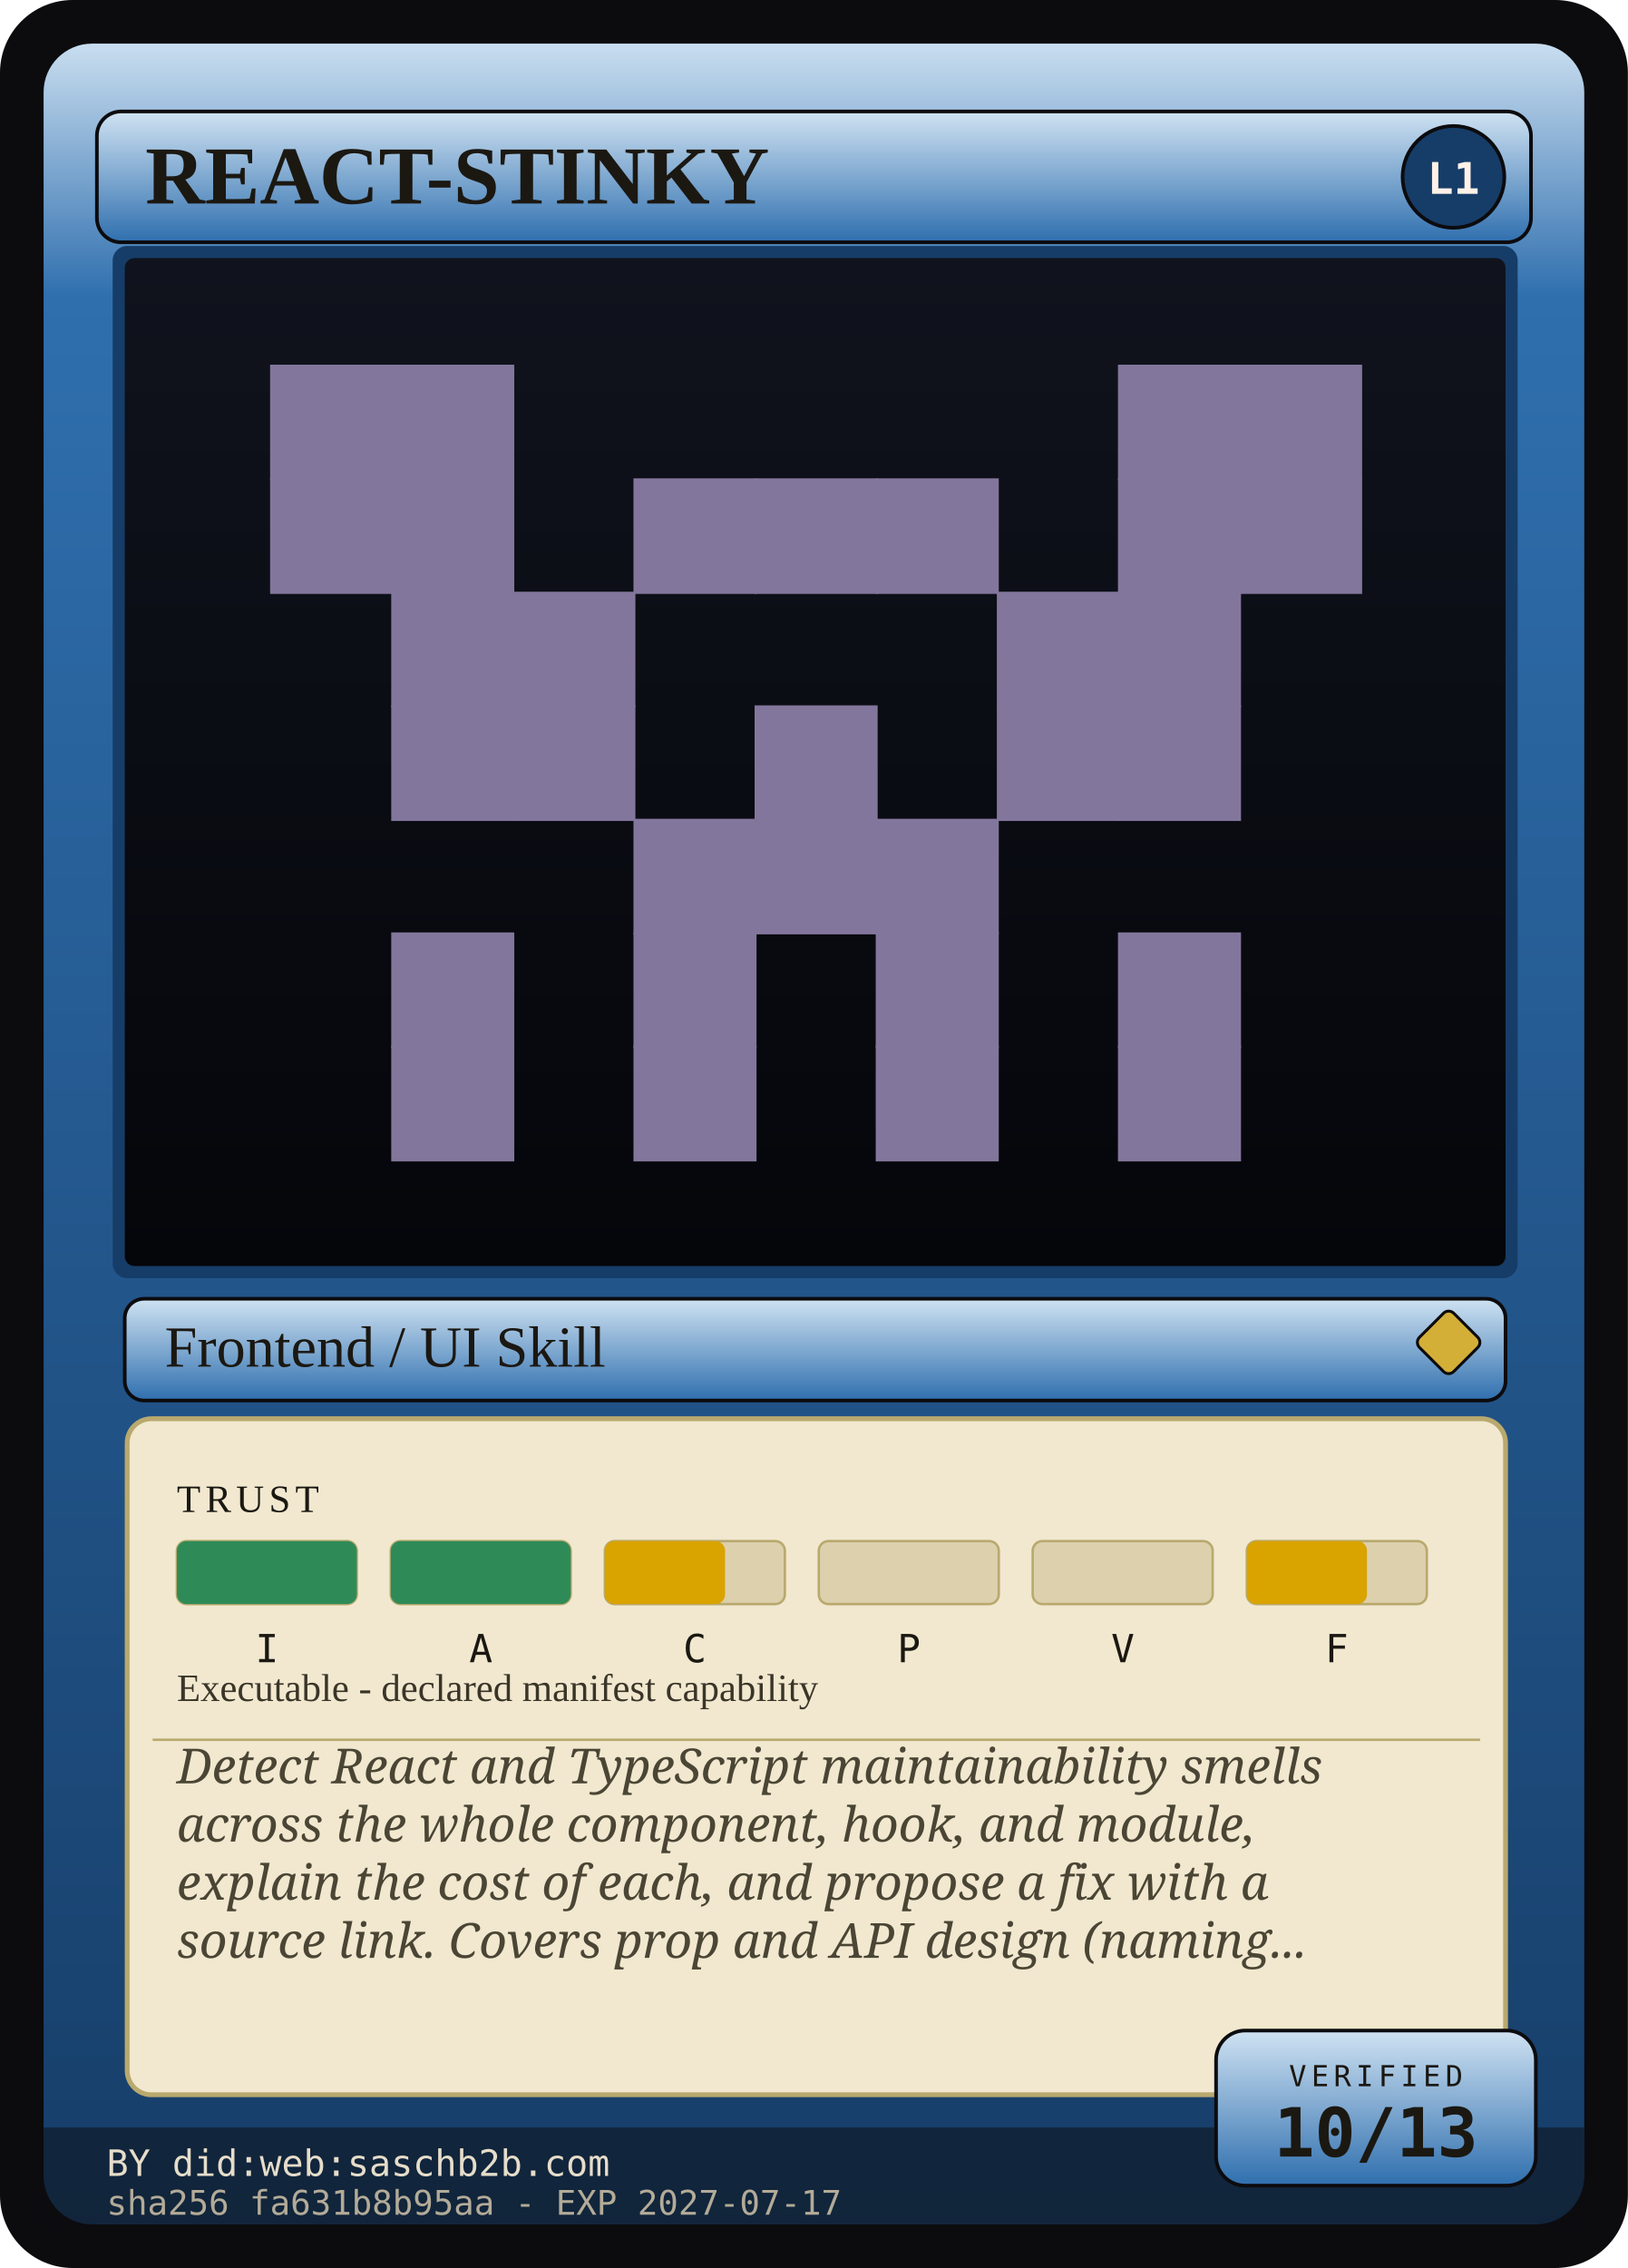
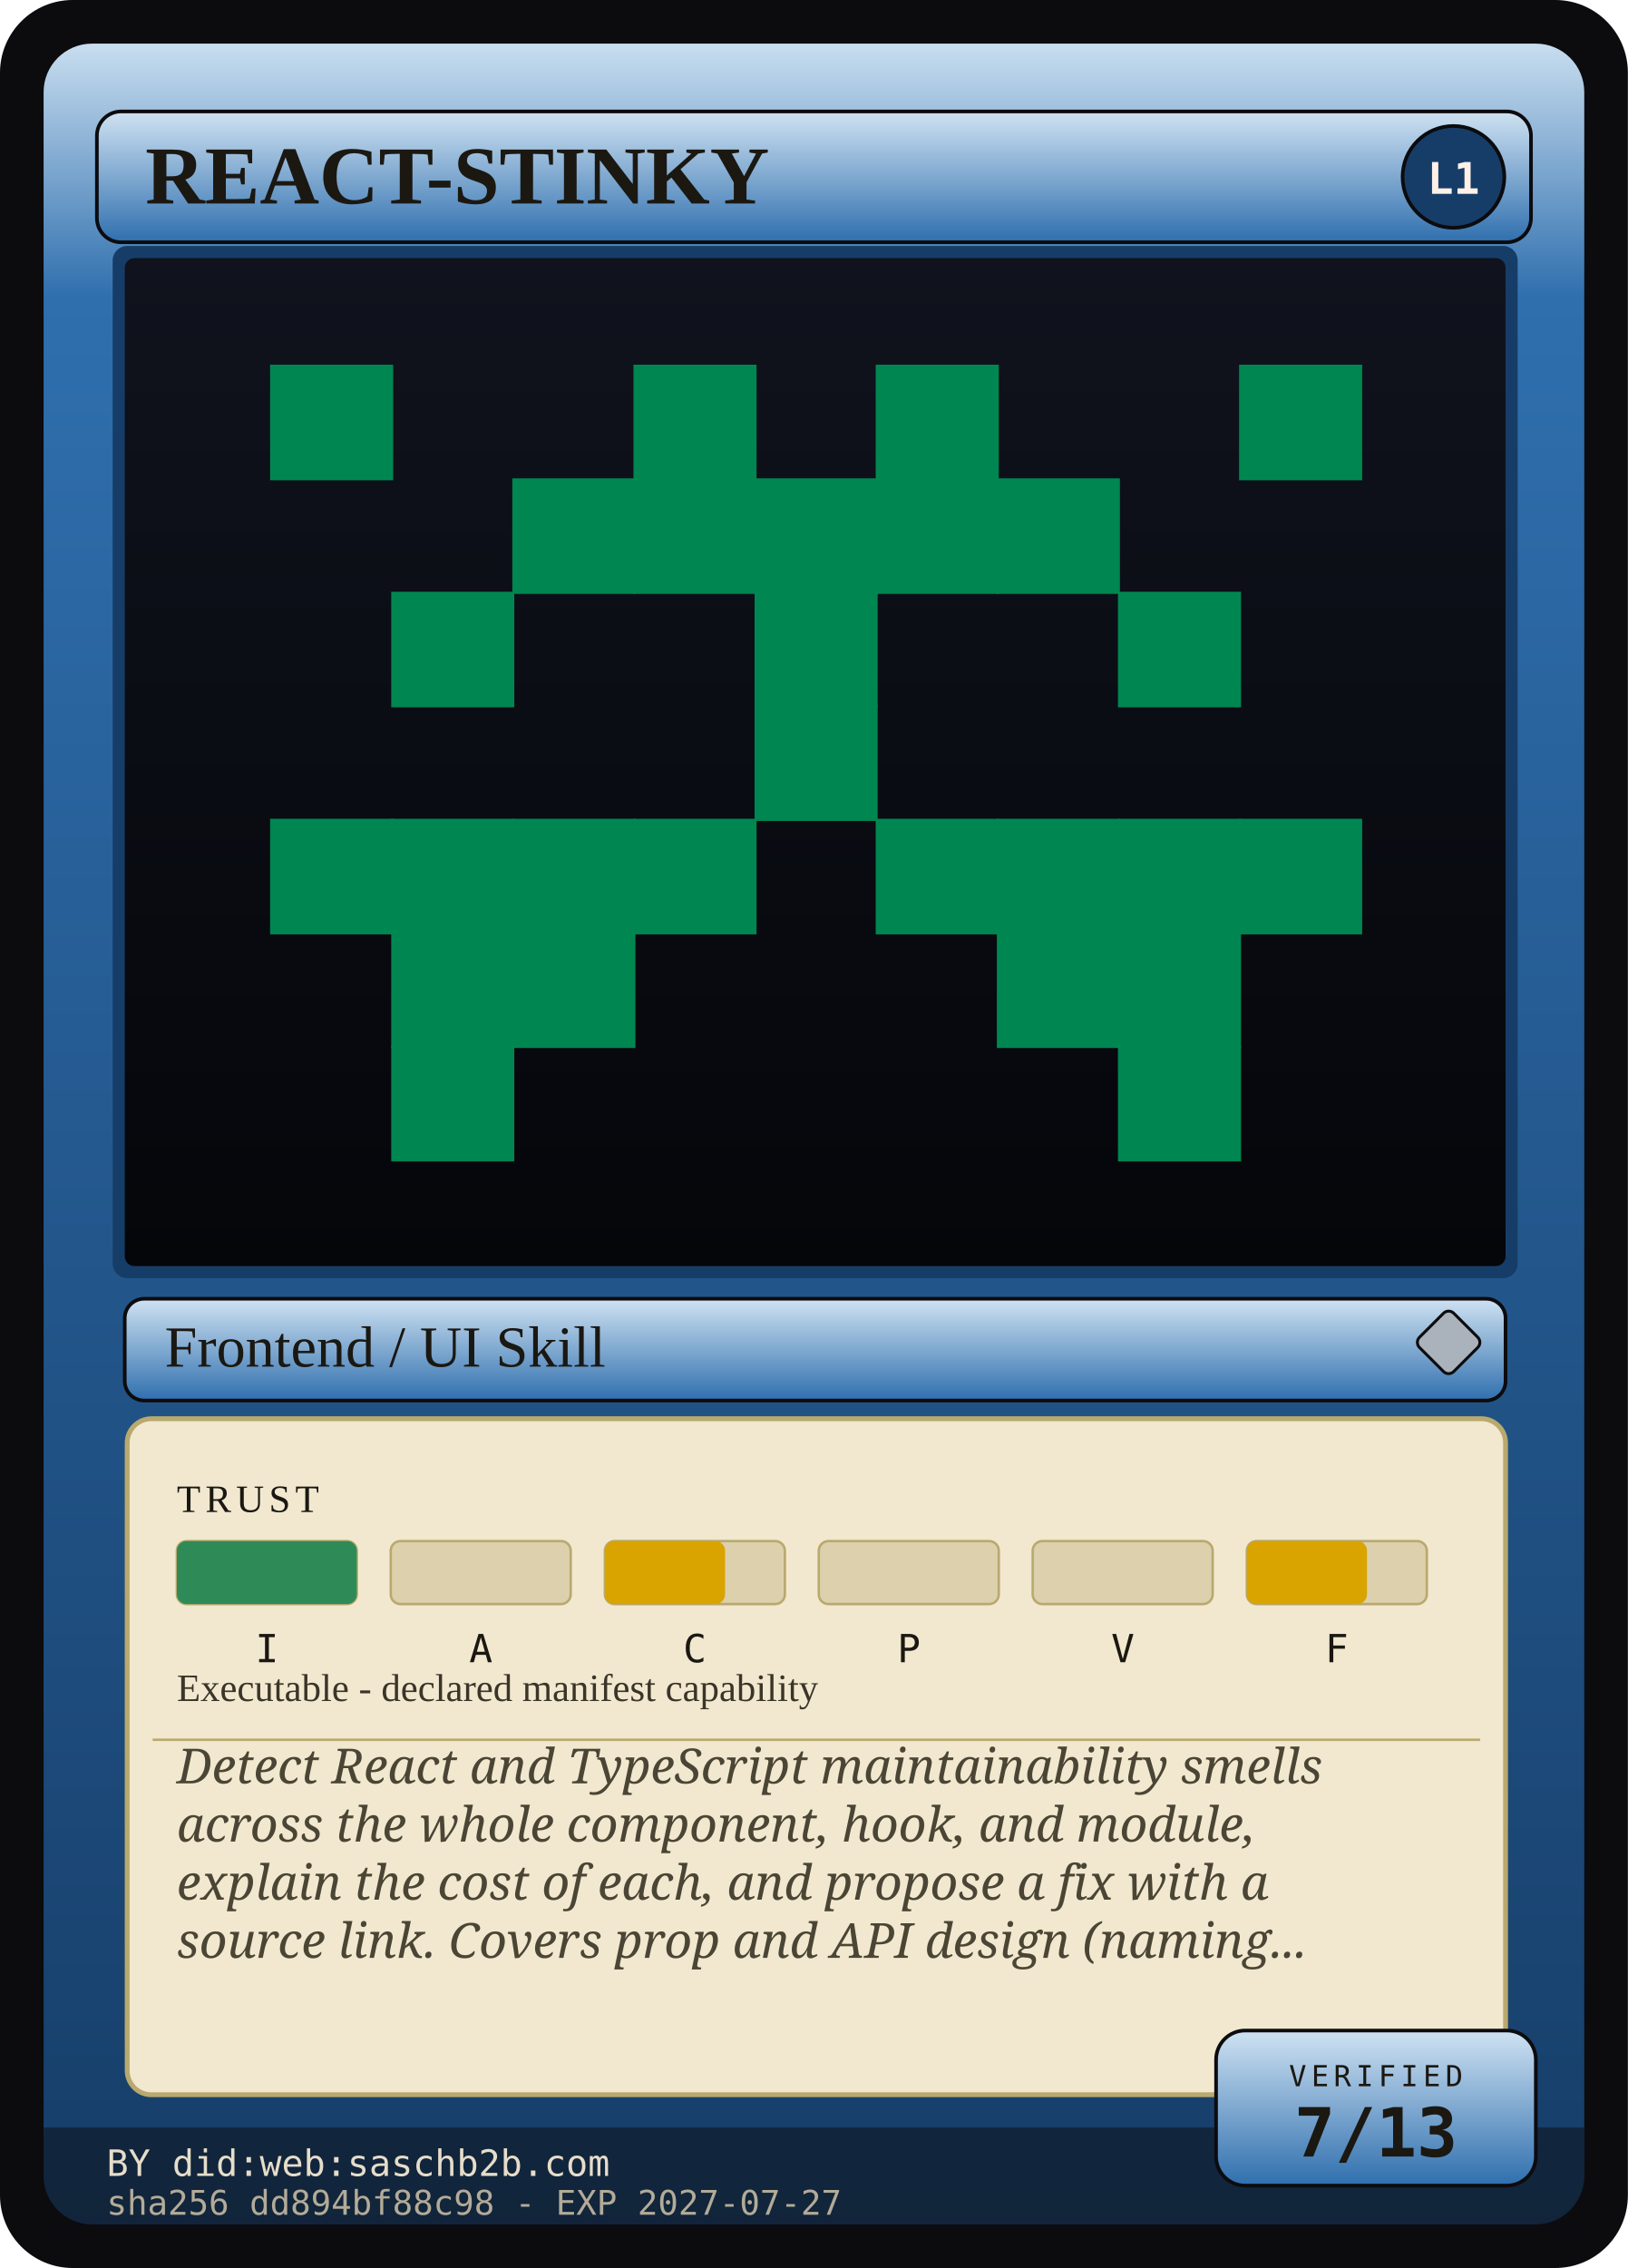
<svg xmlns="http://www.w3.org/2000/svg" width="672" height="936" viewBox="0 0 672 936" font-family="Georgia,'Times New Roman',serif">
  <defs>
    <linearGradient id="frame" x1="0" y1="0" x2="0" y2="1">
      <stop offset="0" stop-color="#cfe2f2" />
      <stop offset="0.12" stop-color="#2f6fae" />
      <stop offset="1" stop-color="#163d68" />
    </linearGradient>
    <linearGradient id="plate" x1="0" y1="0" x2="0" y2="1">
      <stop offset="0" stop-color="#cfe2f2" />
      <stop offset="1" stop-color="#2f6fae" />
    </linearGradient>
    <linearGradient id="art" x1="0" y1="0" x2="0" y2="1">
      <stop offset="0" stop-color="#10131d" />
      <stop offset="1" stop-color="#05060a" />
    </linearGradient>
    <clipPath id="scr">
      <rect x="51.5" y="106.5" width="570" height="416" rx="4" />
    </clipPath>
  </defs>
  <rect x="0" y="0" width="672" height="936" rx="30" fill="#0c0b0e" />
  <rect x="18" y="18" width="636" height="900" rx="20" fill="url(#frame)" />
  <rect x="40" y="46" width="592" height="54" rx="10" fill="url(#plate)" stroke="#0c0b0e" stroke-width="1.5" />
  <text x="60" y="84" font-size="34" font-weight="bold" fill="#1b1812">REACT-STINKY</text>
  <circle cx="600" cy="73" r="21" fill="#163d68" stroke="#0c0b0e" stroke-width="1.5" />
  <text x="600" y="80" font-size="18" font-weight="bold" fill="#fff1e8" text-anchor="middle" font-family="ui-monospace,monospace">L1</text>
  <rect x="46.5" y="101.5" width="580" height="426" rx="6" fill="#163d68" />
  <g clip-path="url(#scr)">
    <rect x="51.5" y="106.5" width="570" height="416" fill="url(#art)" />
-     <rect x="111.5" y="150.5" width="50.8" height="47.7" fill="#83769c" />
-     <rect x="511.5" y="150.5" width="50.8" height="47.7" fill="#83769c" />
-     <rect x="161.5" y="150.5" width="50.8" height="47.7" fill="#83769c" />
-     <rect x="461.5" y="150.5" width="50.8" height="47.7" fill="#83769c" />
-     <rect x="111.5" y="197.4" width="50.8" height="47.7" fill="#83769c" />
-     <rect x="511.5" y="197.4" width="50.8" height="47.7" fill="#83769c" />
-     <rect x="161.5" y="197.4" width="50.8" height="47.7" fill="#83769c" />
-     <rect x="461.5" y="197.4" width="50.8" height="47.7" fill="#83769c" />
-     <rect x="261.5" y="197.4" width="50.8" height="47.7" fill="#83769c" />
-     <rect x="361.5" y="197.4" width="50.8" height="47.7" fill="#83769c" />
-     <rect x="311.5" y="197.4" width="50.8" height="47.7" fill="#83769c" />
-     <rect x="161.5" y="244.2" width="50.8" height="47.7" fill="#83769c" />
-     <rect x="461.5" y="244.2" width="50.8" height="47.7" fill="#83769c" />
-     <rect x="211.5" y="244.2" width="50.8" height="47.7" fill="#83769c" />
-     <rect x="411.5" y="244.2" width="50.8" height="47.7" fill="#83769c" />
-     <rect x="161.5" y="291.1" width="50.8" height="47.7" fill="#83769c" />
-     <rect x="461.5" y="291.1" width="50.8" height="47.7" fill="#83769c" />
-     <rect x="211.5" y="291.1" width="50.8" height="47.7" fill="#83769c" />
-     <rect x="411.5" y="291.1" width="50.8" height="47.7" fill="#83769c" />
-     <rect x="311.5" y="291.1" width="50.8" height="47.7" fill="#83769c" />
-     <rect x="261.5" y="337.9" width="50.8" height="47.7" fill="#83769c" />
-     <rect x="361.5" y="337.9" width="50.8" height="47.7" fill="#83769c" />
-     <rect x="311.5" y="337.9" width="50.8" height="47.7" fill="#83769c" />
-     <rect x="161.5" y="384.8" width="50.8" height="47.7" fill="#83769c" />
-     <rect x="461.5" y="384.8" width="50.8" height="47.7" fill="#83769c" />
-     <rect x="261.5" y="384.8" width="50.8" height="47.7" fill="#83769c" />
-     <rect x="361.5" y="384.8" width="50.8" height="47.7" fill="#83769c" />
-     <rect x="161.5" y="431.6" width="50.8" height="47.7" fill="#83769c" />
-     <rect x="461.5" y="431.6" width="50.8" height="47.7" fill="#83769c" />
-     <rect x="261.5" y="431.6" width="50.8" height="47.7" fill="#83769c" />
-     <rect x="361.5" y="431.6" width="50.8" height="47.7" fill="#83769c" />
+     <rect x="111.5" y="150.5" width="50.8" height="47.7" fill="#008751" />
+     <rect x="511.5" y="150.5" width="50.8" height="47.7" fill="#008751" />
+     <rect x="261.5" y="150.5" width="50.8" height="47.7" fill="#008751" />
+     <rect x="361.5" y="150.5" width="50.8" height="47.7" fill="#008751" />
+     <rect x="211.5" y="197.4" width="50.8" height="47.7" fill="#008751" />
+     <rect x="411.5" y="197.4" width="50.8" height="47.7" fill="#008751" />
+     <rect x="261.5" y="197.4" width="50.8" height="47.7" fill="#008751" />
+     <rect x="361.5" y="197.4" width="50.8" height="47.7" fill="#008751" />
+     <rect x="311.5" y="197.4" width="50.8" height="47.7" fill="#008751" />
+     <rect x="161.5" y="244.2" width="50.8" height="47.7" fill="#008751" />
+     <rect x="461.5" y="244.2" width="50.8" height="47.7" fill="#008751" />
+     <rect x="311.5" y="244.2" width="50.8" height="47.7" fill="#008751" />
+     <rect x="311.5" y="291.1" width="50.8" height="47.7" fill="#008751" />
+     <rect x="111.5" y="337.9" width="50.8" height="47.7" fill="#008751" />
+     <rect x="511.5" y="337.9" width="50.8" height="47.7" fill="#008751" />
+     <rect x="161.5" y="337.9" width="50.8" height="47.7" fill="#008751" />
+     <rect x="461.5" y="337.9" width="50.8" height="47.7" fill="#008751" />
+     <rect x="211.5" y="337.9" width="50.8" height="47.7" fill="#008751" />
+     <rect x="411.5" y="337.9" width="50.8" height="47.7" fill="#008751" />
+     <rect x="261.5" y="337.9" width="50.8" height="47.7" fill="#008751" />
+     <rect x="361.5" y="337.9" width="50.8" height="47.7" fill="#008751" />
+     <rect x="161.5" y="384.8" width="50.8" height="47.7" fill="#008751" />
+     <rect x="461.5" y="384.8" width="50.8" height="47.7" fill="#008751" />
+     <rect x="211.5" y="384.8" width="50.8" height="47.7" fill="#008751" />
+     <rect x="411.5" y="384.8" width="50.8" height="47.7" fill="#008751" />
+     <rect x="161.5" y="431.6" width="50.8" height="47.7" fill="#008751" />
+     <rect x="461.5" y="431.6" width="50.8" height="47.7" fill="#008751" />
  </g>
  <rect x="51.5" y="536" width="570" height="42" rx="8" fill="url(#plate)" stroke="#0c0b0e" stroke-width="1.5" />
  <text x="68" y="564" font-size="24" fill="#1b1812">Frontend / UI Skill</text>
-   <rect x="588" y="544" width="20" height="20" rx="3" transform="rotate(45 598 554)" fill="#d4af37" stroke="#0c0b0e" stroke-width="1.2" />
+   <rect x="588" y="544" width="20" height="20" rx="3" transform="rotate(45 598 554)" fill="#aab2bb" stroke="#0c0b0e" stroke-width="1.2" />
  <rect x="52.5" y="585.5" width="569" height="279" rx="10" fill="#f1e8cf" stroke="#b9a96e" stroke-width="2" />
  <text x="73" y="624" font-size="16" letter-spacing="2" fill="#1b1812">TRUST</text>
  <rect x="73.0" y="636" width="74.3" height="26" rx="4" fill="#ddd0ad" stroke="#b9a96e" stroke-width="1" />
  <rect x="73.0" y="636" width="74.3" height="26" rx="4" fill="#2e8b57" />
  <text x="110.2" y="686" font-size="16" fill="#1b1812" text-anchor="middle" font-family="ui-monospace,monospace">I</text>
  <rect x="161.3" y="636" width="74.3" height="26" rx="4" fill="#ddd0ad" stroke="#b9a96e" stroke-width="1" />
-   <rect x="161.3" y="636" width="74.3" height="26" rx="4" fill="#2e8b57" />
+   <rect x="161.3" y="636" width="0.0" height="26" rx="4" fill="#8a8378" />
  <text x="198.5" y="686" font-size="16" fill="#1b1812" text-anchor="middle" font-family="ui-monospace,monospace">A</text>
  <rect x="249.7" y="636" width="74.3" height="26" rx="4" fill="#ddd0ad" stroke="#b9a96e" stroke-width="1" />
  <rect x="249.7" y="636" width="49.6" height="26" rx="4" fill="#d9a300" />
  <text x="286.8" y="686" font-size="16" fill="#1b1812" text-anchor="middle" font-family="ui-monospace,monospace">C</text>
  <rect x="338.0" y="636" width="74.3" height="26" rx="4" fill="#ddd0ad" stroke="#b9a96e" stroke-width="1" />
  <rect x="338.0" y="636" width="0.0" height="26" rx="4" fill="#8a8378" />
  <text x="375.2" y="686" font-size="16" fill="#1b1812" text-anchor="middle" font-family="ui-monospace,monospace">P</text>
  <rect x="426.3" y="636" width="74.3" height="26" rx="4" fill="#ddd0ad" stroke="#b9a96e" stroke-width="1" />
  <rect x="426.3" y="636" width="0.0" height="26" rx="4" fill="#8a8378" />
  <text x="463.5" y="686" font-size="16" fill="#1b1812" text-anchor="middle" font-family="ui-monospace,monospace">V</text>
  <rect x="514.7" y="636" width="74.3" height="26" rx="4" fill="#ddd0ad" stroke="#b9a96e" stroke-width="1" />
  <rect x="514.7" y="636" width="49.6" height="26" rx="4" fill="#d9a300" />
  <text x="551.8" y="686" font-size="16" fill="#1b1812" text-anchor="middle" font-family="ui-monospace,monospace">F</text>
  <text x="73" y="702" font-size="16" fill="#3a3528">Executable - declared manifest capability</text>
  <line x1="63" y1="718" x2="611" y2="718" stroke="#b9a96e" stroke-width="1" />
  <text x="73" y="736" font-size="20" font-style="italic" fill="#4a4534" font-family="Georgia,serif">Detect React and TypeScript maintainability smells</text>
  <text x="73" y="760" font-size="20" font-style="italic" fill="#4a4534" font-family="Georgia,serif">across the whole component, hook, and module,</text>
  <text x="73" y="784" font-size="20" font-style="italic" fill="#4a4534" font-family="Georgia,serif">explain the cost of each, and propose a fix with a</text>
  <text x="73" y="808" font-size="20" font-style="italic" fill="#4a4534" font-family="Georgia,serif">source link. Covers prop and API design (naming...</text>
  <rect x="18" y="878" width="636" height="40" fill="#0c0b0e" opacity="0.5" />
  <text x="44" y="898" font-size="15" fill="#e6ddca" font-family="ui-monospace,monospace">BY did:web:saschb2b.com</text>
-   <text x="44" y="914" font-size="14" fill="#b3ab98" font-family="ui-monospace,monospace">sha256 fa631b8b95aa - EXP 2027-07-17</text>
+   <text x="44" y="914" font-size="14" fill="#b3ab98" font-family="ui-monospace,monospace">sha256 dd894bf88c98 - EXP 2027-07-27</text>
  <rect x="502" y="838" width="132" height="64" rx="12" fill="url(#plate)" stroke="#0c0b0e" stroke-width="1.5" />
  <text x="568" y="861" font-size="12" letter-spacing="2" fill="#1b1812" text-anchor="middle" font-family="ui-monospace,monospace">VERIFIED</text>
-   <text x="568" y="890" font-size="28" font-weight="bold" fill="#1b1812" text-anchor="middle" font-family="ui-monospace,monospace">10/13</text>
+   <text x="568" y="890" font-size="28" font-weight="bold" fill="#1b1812" text-anchor="middle" font-family="ui-monospace,monospace">7/13</text>
</svg>
